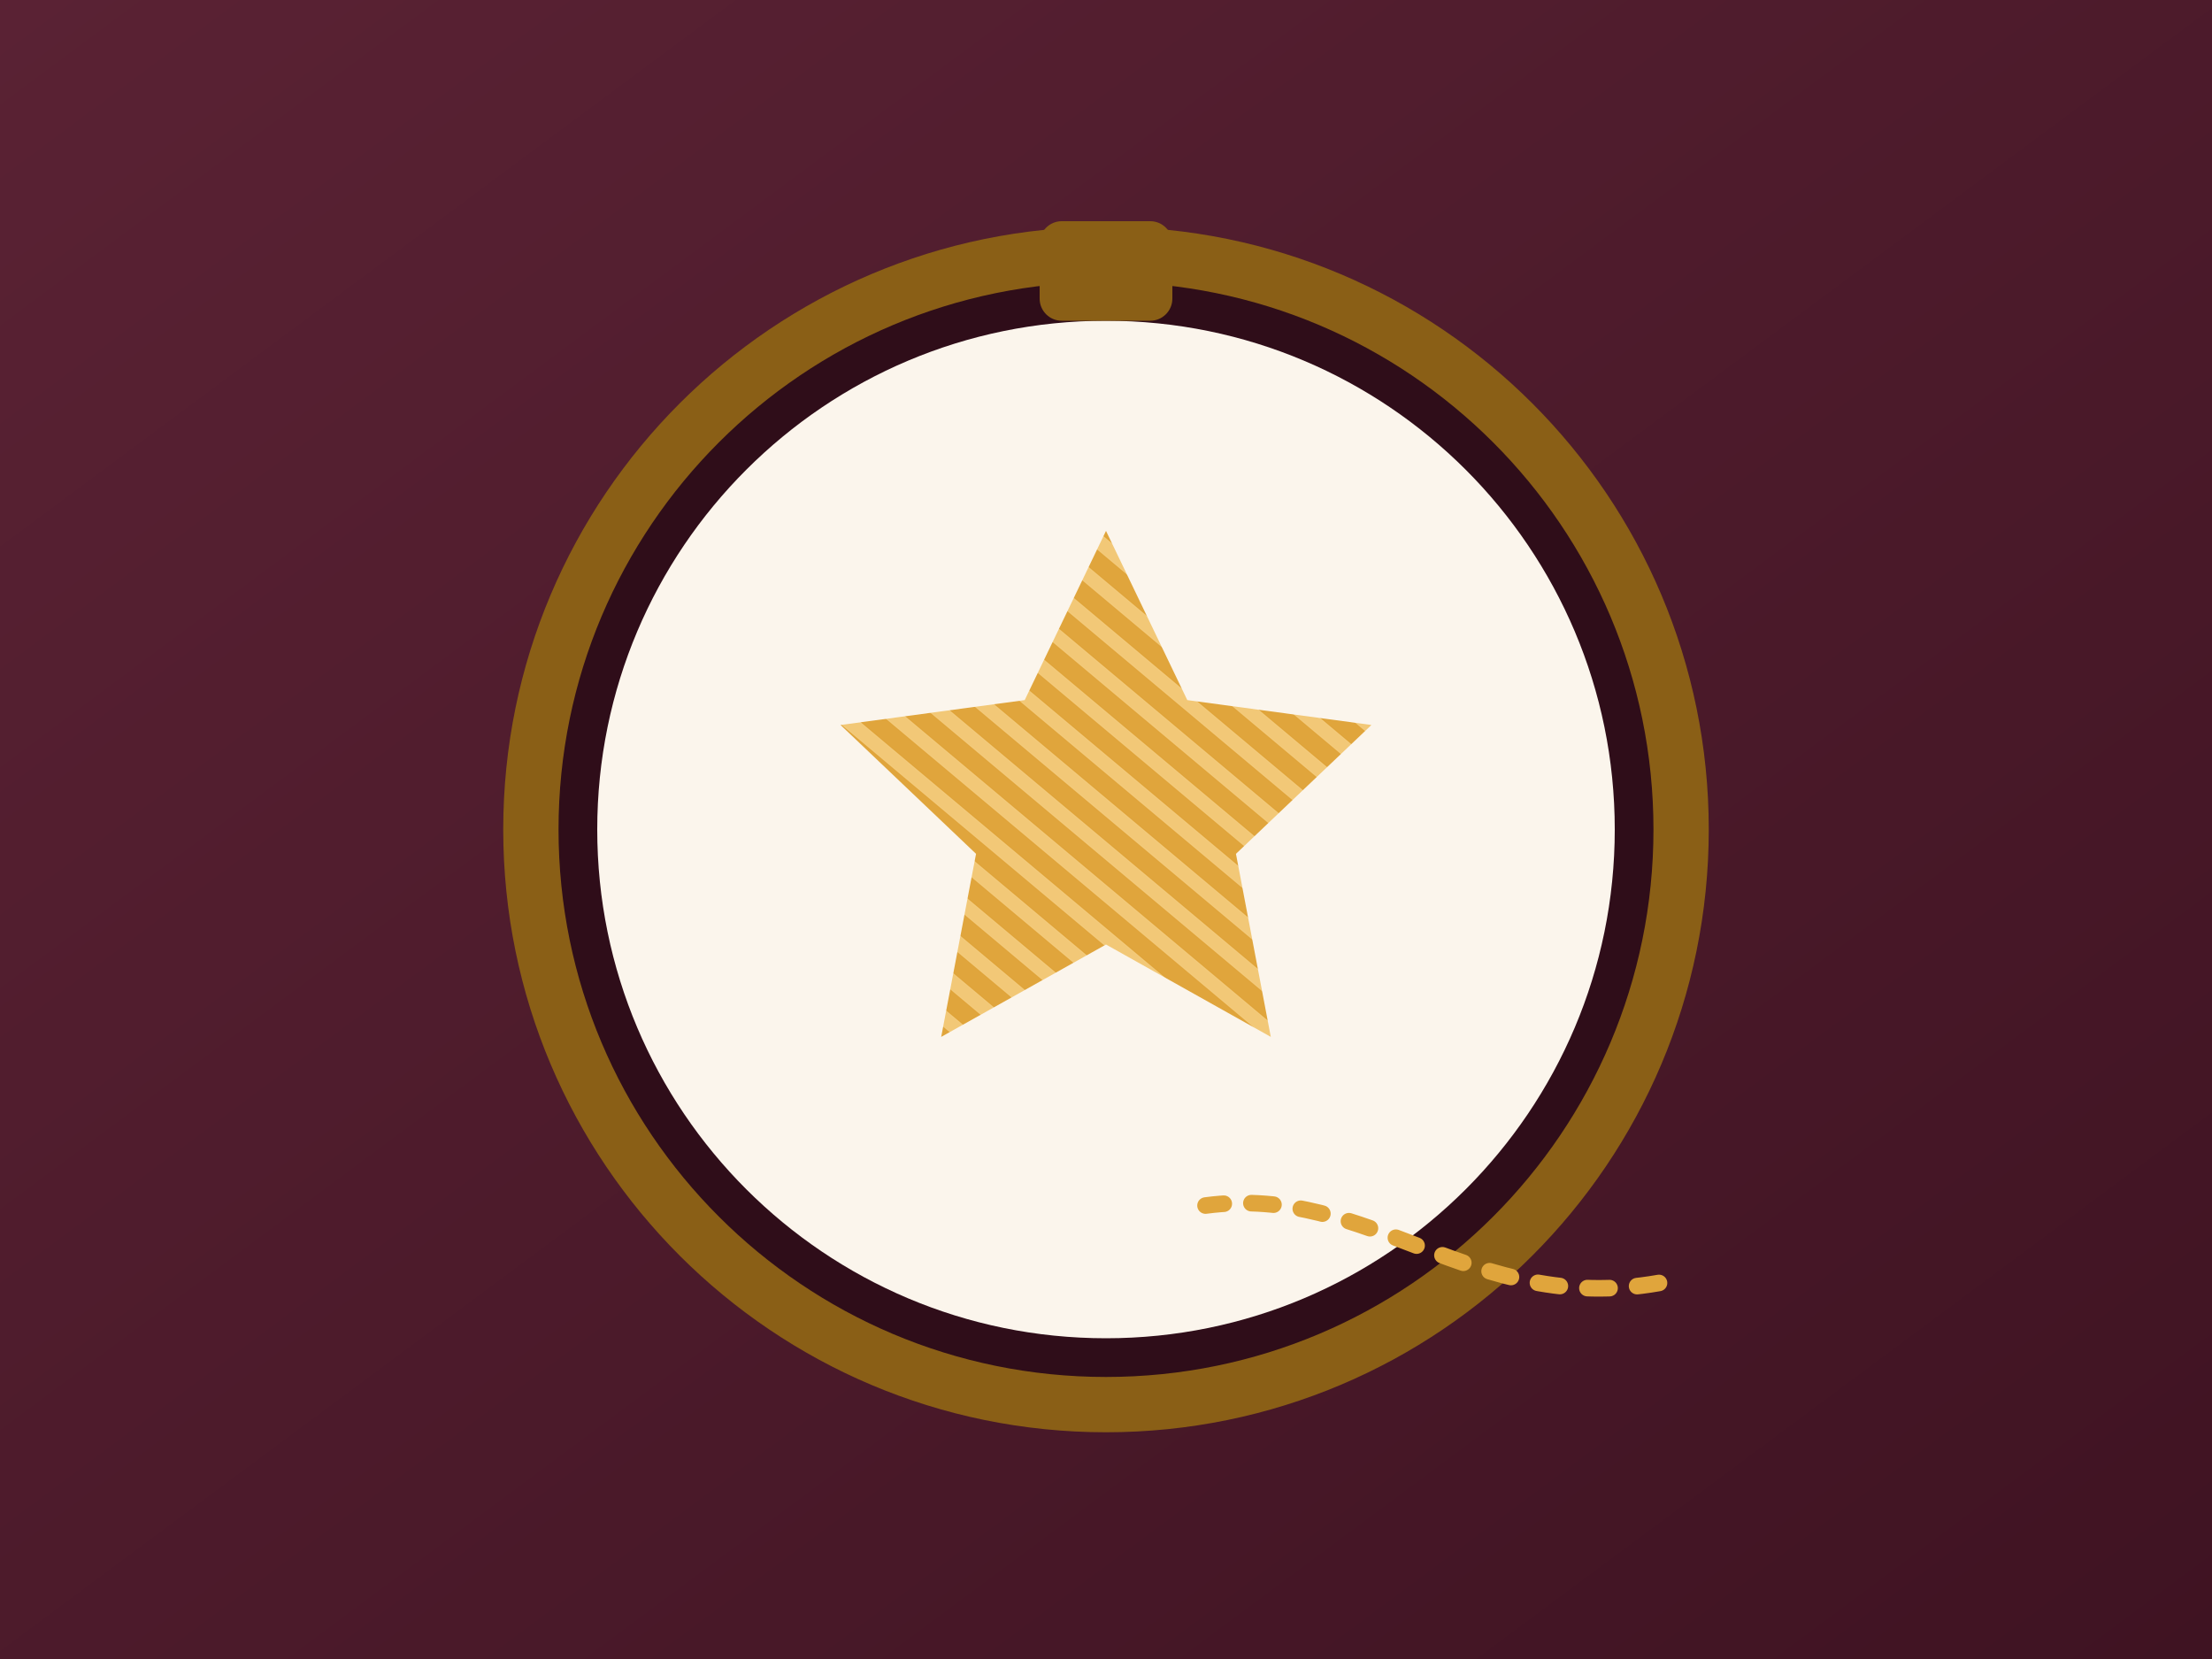
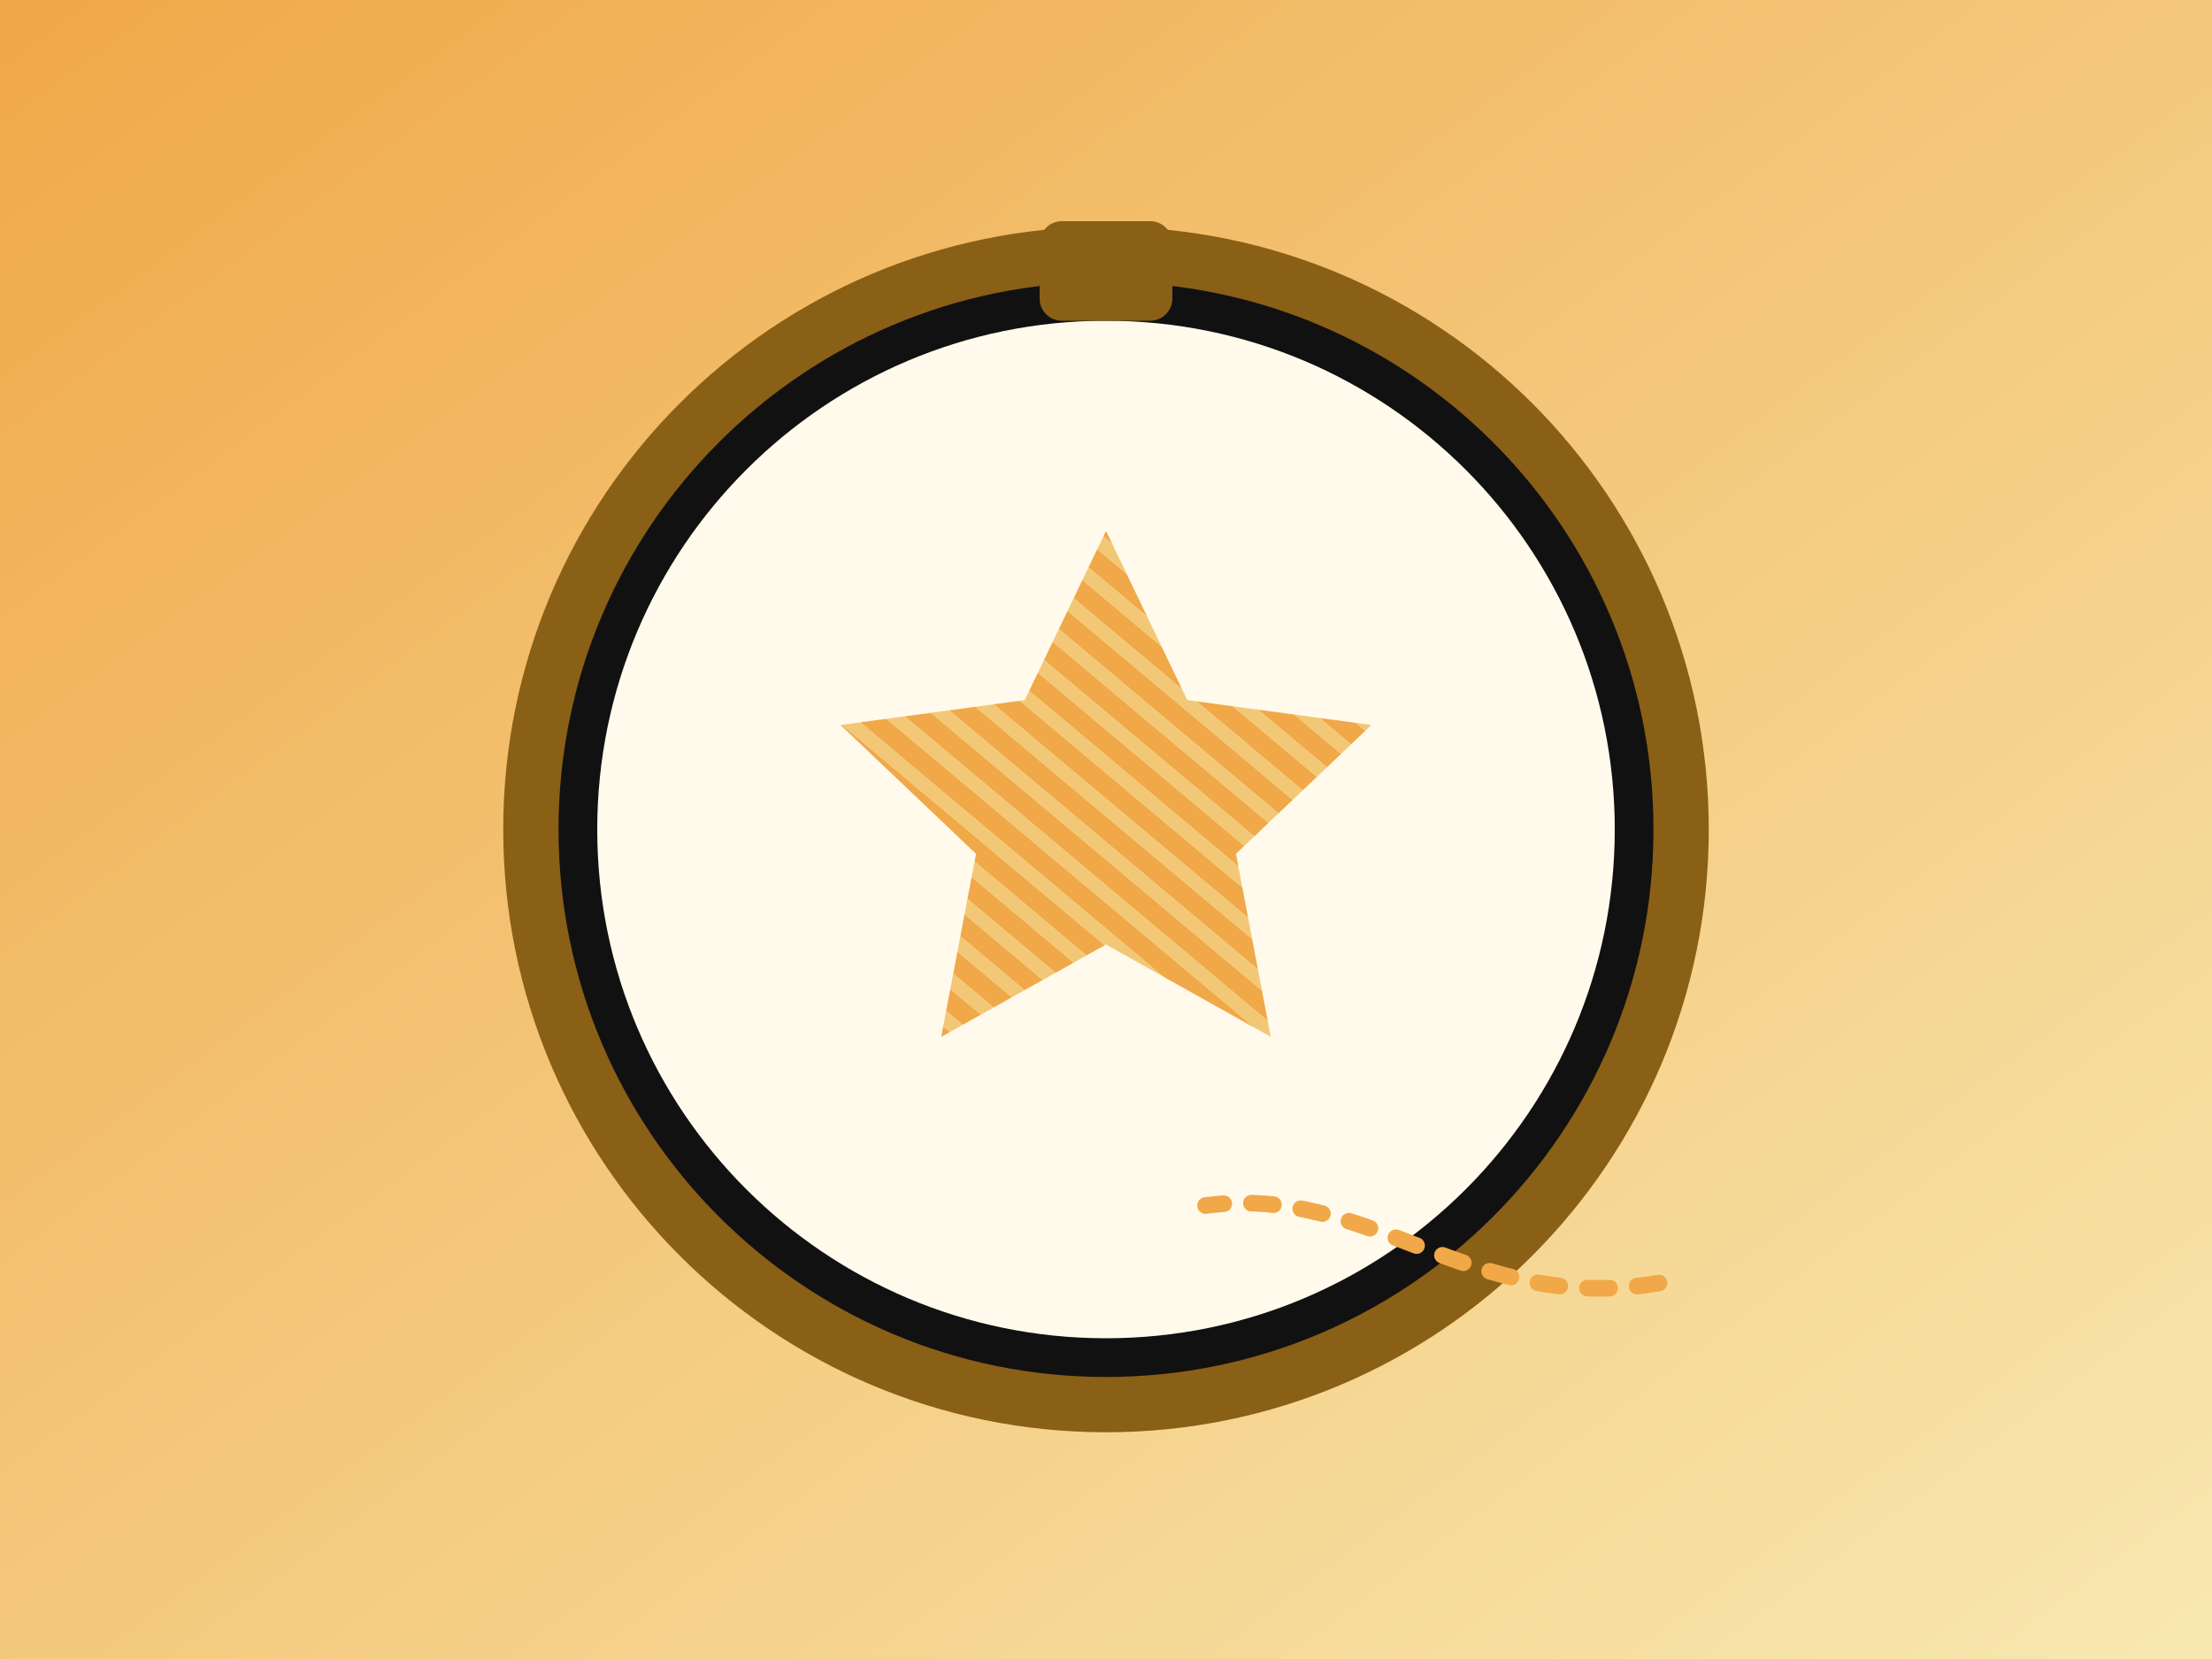
<svg xmlns="http://www.w3.org/2000/svg" viewBox="0 0 400 300" role="img" aria-label="Embroidery hoop">
  <defs>
    <linearGradient id="g" x1="0" y1="0" x2="1" y2="1">
-       <stop offset="0" stop-color="#5a2234" />
-       <stop offset="1" stop-color="#3f1322" />
+       <stop offset="0" stop-color="#f0a848" />
+       <stop offset="1" stop-color="#f8e8b0" />
    </linearGradient>
    <pattern id="st" width="6" height="6" patternUnits="userSpaceOnUse" patternTransform="rotate(40)">
-       <rect width="6" height="6" fill="#e0a53c" />
+       <rect width="6" height="6" fill="#f0a848" />
      <rect width="6" height="2.600" fill="#f2c877" />
    </pattern>
  </defs>
  <rect width="400" height="300" fill="url(#g)" />
-   <circle cx="200" cy="150" r="104" fill="#2f0d19" stroke="#8a5f16" stroke-width="10" />
-   <circle cx="200" cy="150" r="92" fill="#fbf5ec" />
+   <circle cx="200" cy="150" r="104" fill="#111111" stroke="#8a5f16" stroke-width="10" />
+   <circle cx="200" cy="150" r="92" fill="#fffaec" />
  <path d="M200 96l14.700 30.600 33.300 4.500-24.500 23.300 6.300 33.100L200 170.800l-29.800 16.700 6.300-33.100-24.500-23.300 33.300-4.500z" fill="url(#st)" />
  <rect x="188" y="40" width="24" height="18" rx="4" fill="#8a5f16" />
-   <path d="M300 232c-34 6-52-18-82-14" fill="none" stroke="#e0a53c" stroke-width="3" stroke-dasharray="4 5" stroke-linecap="round" />
+   <path d="M300 232c-34 6-52-18-82-14" fill="none" stroke="#f0a848" stroke-width="3" stroke-dasharray="4 5" stroke-linecap="round" />
</svg>
